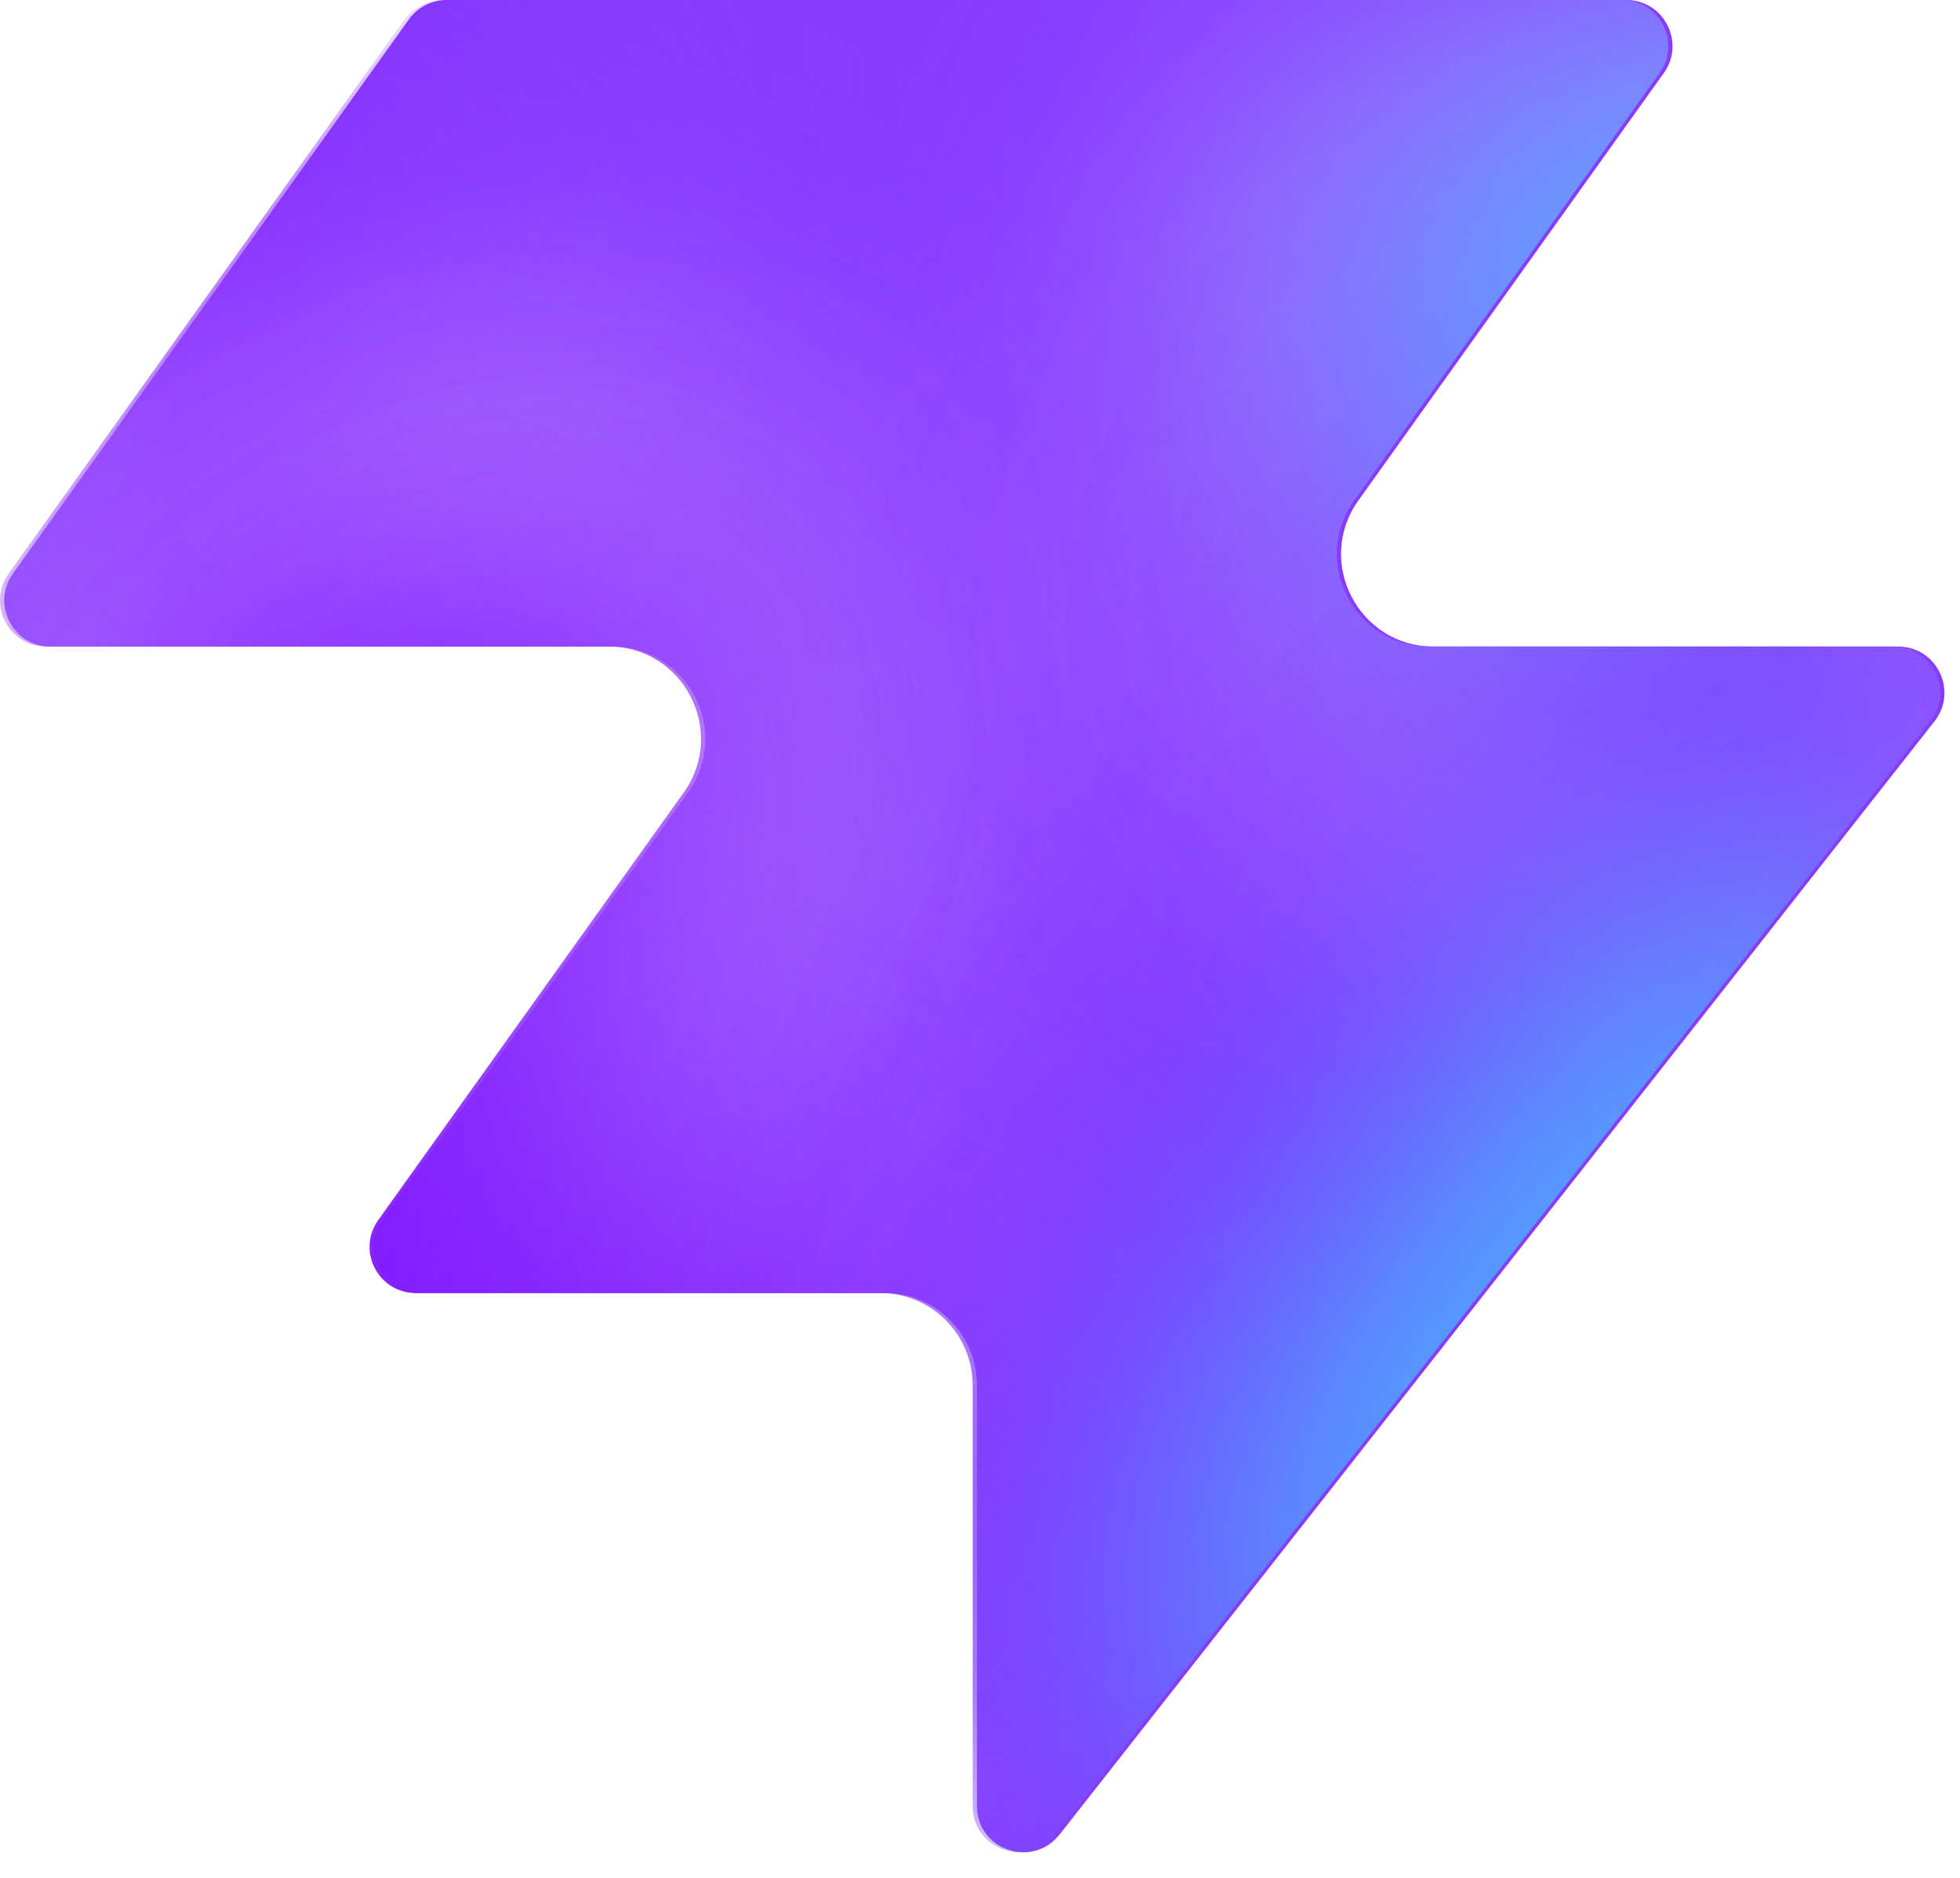
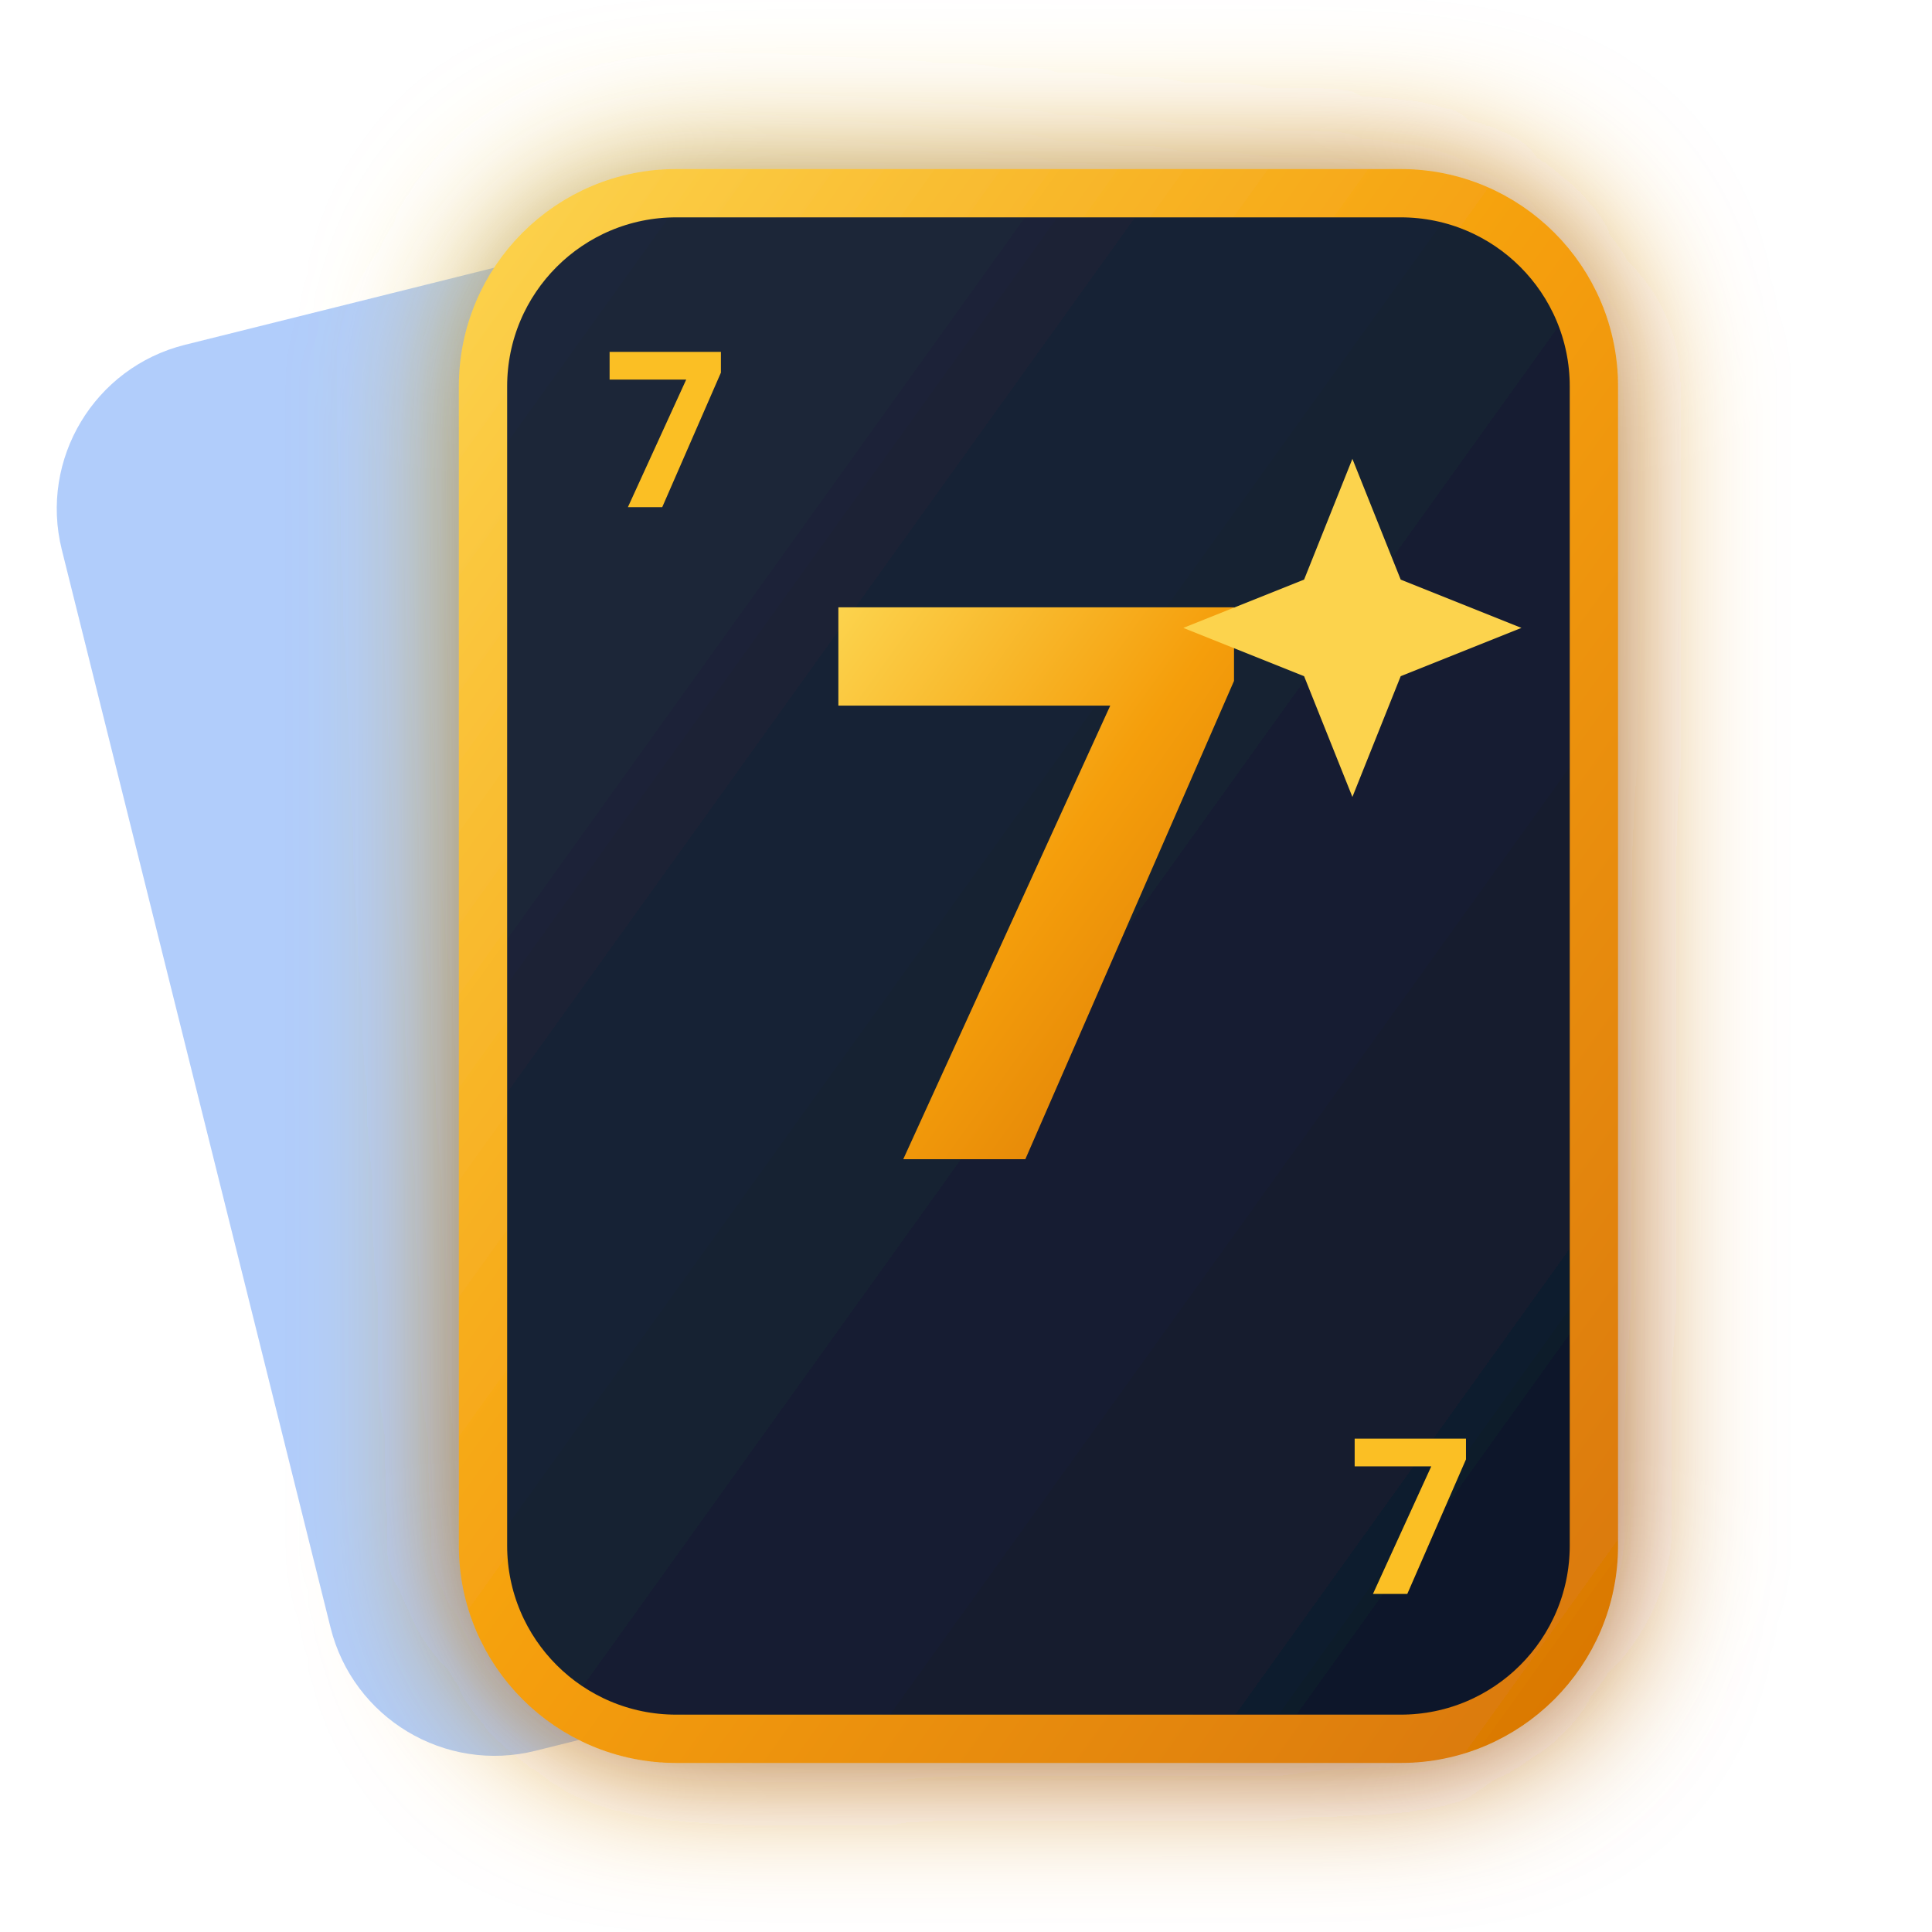
- <svg xmlns="http://www.w3.org/2000/svg" width="48" height="46" fill="none" viewBox="0 0 48 46">
-   <path fill="#863bff" d="M25.946 44.938c-.664.845-2.021.375-2.021-.698V33.937a2.26 2.26 0 0 0-2.262-2.262H10.287c-.92 0-1.456-1.04-.92-1.788l7.48-10.471c1.07-1.497 0-3.578-1.842-3.578H1.237c-.92 0-1.456-1.04-.92-1.788L10.013.474c.214-.297.556-.474.92-.474h28.894c.92 0 1.456 1.04.92 1.788l-7.48 10.471c-1.07 1.498 0 3.579 1.842 3.579h11.377c.943 0 1.473 1.088.89 1.83L25.947 44.94z" style="fill:#863bff;fill:color(display-p3 .525 .23 1);fill-opacity:1" />
-   <mask id="a" width="48" height="46" x="0" y="0" maskUnits="userSpaceOnUse" style="mask-type:alpha">
-     <path fill="#000" d="M25.842 44.938c-.664.844-2.021.375-2.021-.698V33.937a2.26 2.26 0 0 0-2.262-2.262H10.183c-.92 0-1.456-1.04-.92-1.788l7.48-10.471c1.07-1.498 0-3.579-1.842-3.579H1.133c-.92 0-1.456-1.04-.92-1.787L9.91.473c.214-.297.556-.474.92-.474h28.894c.92 0 1.456 1.04.92 1.788l-7.48 10.471c-1.07 1.498 0 3.578 1.842 3.578h11.377c.943 0 1.473 1.088.89 1.832L25.843 44.94z" style="fill:#000;fill-opacity:1" />
-   </mask>
-   <g mask="url(#a)">
-     <g filter="url(#b)">
-       <ellipse cx="5.508" cy="14.704" fill="#ede6ff" rx="5.508" ry="14.704" style="fill:#ede6ff;fill:color(display-p3 .927 .903 1);fill-opacity:1" transform="matrix(.00324 1 1 -.00324 -4.47 31.516)" />
-     </g>
-     <g filter="url(#c)">
-       <ellipse cx="10.399" cy="29.851" fill="#ede6ff" rx="10.399" ry="29.851" style="fill:#ede6ff;fill:color(display-p3 .927 .903 1);fill-opacity:1" transform="matrix(.00324 1 1 -.00324 -39.328 7.883)" />
-     </g>
-     <g filter="url(#d)">
-       <ellipse cx="5.508" cy="30.487" fill="#7e14ff" rx="5.508" ry="30.487" style="fill:#7e14ff;fill:color(display-p3 .492 .077 1);fill-opacity:1" transform="rotate(89.814 -25.913 -14.639)scale(1 -1)" />
-     </g>
-     <g filter="url(#e)">
-       <ellipse cx="5.508" cy="30.599" fill="#7e14ff" rx="5.508" ry="30.599" style="fill:#7e14ff;fill:color(display-p3 .492 .077 1);fill-opacity:1" transform="rotate(89.814 -32.644 -3.334)scale(1 -1)" />
-     </g>
-     <g filter="url(#f)">
-       <ellipse cx="5.508" cy="30.599" fill="#7e14ff" rx="5.508" ry="30.599" style="fill:#7e14ff;fill:color(display-p3 .492 .077 1);fill-opacity:1" transform="matrix(.00324 1 1 -.00324 -34.34 30.47)" />
-     </g>
-     <g filter="url(#g)">
-       <ellipse cx="14.072" cy="22.078" fill="#ede6ff" rx="14.072" ry="22.078" style="fill:#ede6ff;fill:color(display-p3 .927 .903 1);fill-opacity:1" transform="rotate(93.35 24.506 48.493)scale(-1 1)" />
-     </g>
-     <g filter="url(#h)">
-       <ellipse cx="3.47" cy="21.501" fill="#7e14ff" rx="3.47" ry="21.501" style="fill:#7e14ff;fill:color(display-p3 .492 .077 1);fill-opacity:1" transform="rotate(89.009 28.708 47.59)scale(-1 1)" />
-     </g>
-     <g filter="url(#i)">
-       <ellipse cx="3.47" cy="21.501" fill="#7e14ff" rx="3.47" ry="21.501" style="fill:#7e14ff;fill:color(display-p3 .492 .077 1);fill-opacity:1" transform="rotate(89.009 28.708 47.59)scale(-1 1)" />
-     </g>
-     <g filter="url(#j)">
-       <ellipse cx=".387" cy="8.972" fill="#7e14ff" rx="4.407" ry="29.108" style="fill:#7e14ff;fill:color(display-p3 .492 .077 1);fill-opacity:1" transform="rotate(39.51 .387 8.972)" />
-     </g>
-     <g filter="url(#k)">
-       <ellipse cx="47.523" cy="-6.092" fill="#7e14ff" rx="4.407" ry="29.108" style="fill:#7e14ff;fill:color(display-p3 .492 .077 1);fill-opacity:1" transform="rotate(37.892 47.523 -6.092)" />
-     </g>
-     <g filter="url(#l)">
-       <ellipse cx="41.412" cy="6.333" fill="#47bfff" rx="5.971" ry="9.665" style="fill:#47bfff;fill:color(display-p3 .28 .748 1);fill-opacity:1" transform="rotate(37.892 41.412 6.333)" />
-     </g>
-     <g filter="url(#m)">
-       <ellipse cx="-1.879" cy="38.332" fill="#7e14ff" rx="4.407" ry="29.108" style="fill:#7e14ff;fill:color(display-p3 .492 .077 1);fill-opacity:1" transform="rotate(37.892 -1.88 38.332)" />
-     </g>
-     <g filter="url(#n)">
-       <ellipse cx="-1.879" cy="38.332" fill="#7e14ff" rx="4.407" ry="29.108" style="fill:#7e14ff;fill:color(display-p3 .492 .077 1);fill-opacity:1" transform="rotate(37.892 -1.88 38.332)" />
-     </g>
-     <g filter="url(#o)">
-       <ellipse cx="35.651" cy="29.907" fill="#7e14ff" rx="4.407" ry="29.108" style="fill:#7e14ff;fill:color(display-p3 .492 .077 1);fill-opacity:1" transform="rotate(37.892 35.651 29.907)" />
-     </g>
-     <g filter="url(#p)">
-       <ellipse cx="38.418" cy="32.4" fill="#47bfff" rx="5.971" ry="15.297" style="fill:#47bfff;fill:color(display-p3 .28 .748 1);fill-opacity:1" transform="rotate(37.892 38.418 32.4)" />
-     </g>
-   </g>
+ <svg xmlns="http://www.w3.org/2000/svg" viewBox="0 0 160 160" width="160" height="160">
  <defs>
-     <filter id="b" width="60.045" height="41.654" x="-19.77" y="16.149" color-interpolation-filters="sRGB" filterUnits="userSpaceOnUse">
-       <feFlood flood-opacity="0" result="BackgroundImageFix" />
-       <feBlend in="SourceGraphic" in2="BackgroundImageFix" result="shape" />
-       <feGaussianBlur result="effect1_foregroundBlur_2002_17158" stdDeviation="7.659" />
-     </filter>
-     <filter id="c" width="90.34" height="51.437" x="-54.613" y="-7.533" color-interpolation-filters="sRGB" filterUnits="userSpaceOnUse">
-       <feFlood flood-opacity="0" result="BackgroundImageFix" />
-       <feBlend in="SourceGraphic" in2="BackgroundImageFix" result="shape" />
-       <feGaussianBlur result="effect1_foregroundBlur_2002_17158" stdDeviation="7.659" />
-     </filter>
-     <filter id="d" width="79.355" height="29.4" x="-49.64" y="2.03" color-interpolation-filters="sRGB" filterUnits="userSpaceOnUse">
-       <feFlood flood-opacity="0" result="BackgroundImageFix" />
-       <feBlend in="SourceGraphic" in2="BackgroundImageFix" result="shape" />
-       <feGaussianBlur result="effect1_foregroundBlur_2002_17158" stdDeviation="4.596" />
-     </filter>
-     <filter id="e" width="79.579" height="29.4" x="-45.045" y="20.029" color-interpolation-filters="sRGB" filterUnits="userSpaceOnUse">
-       <feFlood flood-opacity="0" result="BackgroundImageFix" />
-       <feBlend in="SourceGraphic" in2="BackgroundImageFix" result="shape" />
-       <feGaussianBlur result="effect1_foregroundBlur_2002_17158" stdDeviation="4.596" />
-     </filter>
-     <filter id="f" width="79.579" height="29.4" x="-43.513" y="21.178" color-interpolation-filters="sRGB" filterUnits="userSpaceOnUse">
-       <feFlood flood-opacity="0" result="BackgroundImageFix" />
-       <feBlend in="SourceGraphic" in2="BackgroundImageFix" result="shape" />
-       <feGaussianBlur result="effect1_foregroundBlur_2002_17158" stdDeviation="4.596" />
-     </filter>
-     <filter id="g" width="74.749" height="58.852" x="15.756" y="-17.901" color-interpolation-filters="sRGB" filterUnits="userSpaceOnUse">
-       <feFlood flood-opacity="0" result="BackgroundImageFix" />
-       <feBlend in="SourceGraphic" in2="BackgroundImageFix" result="shape" />
-       <feGaussianBlur result="effect1_foregroundBlur_2002_17158" stdDeviation="7.659" />
-     </filter>
-     <filter id="h" width="61.377" height="25.362" x="23.548" y="2.284" color-interpolation-filters="sRGB" filterUnits="userSpaceOnUse">
-       <feFlood flood-opacity="0" result="BackgroundImageFix" />
-       <feBlend in="SourceGraphic" in2="BackgroundImageFix" result="shape" />
-       <feGaussianBlur result="effect1_foregroundBlur_2002_17158" stdDeviation="4.596" />
-     </filter>
-     <filter id="i" width="61.377" height="25.362" x="23.548" y="2.284" color-interpolation-filters="sRGB" filterUnits="userSpaceOnUse">
-       <feFlood flood-opacity="0" result="BackgroundImageFix" />
-       <feBlend in="SourceGraphic" in2="BackgroundImageFix" result="shape" />
-       <feGaussianBlur result="effect1_foregroundBlur_2002_17158" stdDeviation="4.596" />
-     </filter>
-     <filter id="j" width="56.045" height="63.649" x="-27.636" y="-22.853" color-interpolation-filters="sRGB" filterUnits="userSpaceOnUse">
-       <feFlood flood-opacity="0" result="BackgroundImageFix" />
-       <feBlend in="SourceGraphic" in2="BackgroundImageFix" result="shape" />
-       <feGaussianBlur result="effect1_foregroundBlur_2002_17158" stdDeviation="4.596" />
-     </filter>
-     <filter id="k" width="54.814" height="64.646" x="20.116" y="-38.415" color-interpolation-filters="sRGB" filterUnits="userSpaceOnUse">
-       <feFlood flood-opacity="0" result="BackgroundImageFix" />
-       <feBlend in="SourceGraphic" in2="BackgroundImageFix" result="shape" />
-       <feGaussianBlur result="effect1_foregroundBlur_2002_17158" stdDeviation="4.596" />
-     </filter>
-     <filter id="l" width="33.541" height="35.313" x="24.641" y="-11.323" color-interpolation-filters="sRGB" filterUnits="userSpaceOnUse">
-       <feFlood flood-opacity="0" result="BackgroundImageFix" />
-       <feBlend in="SourceGraphic" in2="BackgroundImageFix" result="shape" />
-       <feGaussianBlur result="effect1_foregroundBlur_2002_17158" stdDeviation="4.596" />
-     </filter>
-     <filter id="m" width="54.814" height="64.646" x="-29.286" y="6.009" color-interpolation-filters="sRGB" filterUnits="userSpaceOnUse">
-       <feFlood flood-opacity="0" result="BackgroundImageFix" />
-       <feBlend in="SourceGraphic" in2="BackgroundImageFix" result="shape" />
-       <feGaussianBlur result="effect1_foregroundBlur_2002_17158" stdDeviation="4.596" />
-     </filter>
-     <filter id="n" width="54.814" height="64.646" x="-29.286" y="6.009" color-interpolation-filters="sRGB" filterUnits="userSpaceOnUse">
-       <feFlood flood-opacity="0" result="BackgroundImageFix" />
-       <feBlend in="SourceGraphic" in2="BackgroundImageFix" result="shape" />
-       <feGaussianBlur result="effect1_foregroundBlur_2002_17158" stdDeviation="4.596" />
-     </filter>
-     <filter id="o" width="54.814" height="64.646" x="8.244" y="-2.416" color-interpolation-filters="sRGB" filterUnits="userSpaceOnUse">
-       <feFlood flood-opacity="0" result="BackgroundImageFix" />
-       <feBlend in="SourceGraphic" in2="BackgroundImageFix" result="shape" />
-       <feGaussianBlur result="effect1_foregroundBlur_2002_17158" stdDeviation="4.596" />
-     </filter>
-     <filter id="p" width="39.409" height="43.623" x="18.713" y="10.588" color-interpolation-filters="sRGB" filterUnits="userSpaceOnUse">
-       <feFlood flood-opacity="0" result="BackgroundImageFix" />
-       <feBlend in="SourceGraphic" in2="BackgroundImageFix" result="shape" />
-       <feGaussianBlur result="effect1_foregroundBlur_2002_17158" stdDeviation="4.596" />
+     <linearGradient id="cardGrad" x1="0%" y1="0%" x2="100%" y2="100%">
+       <stop offset="0%" stop-color="#1E293B" />
+       <stop offset="100%" stop-color="#0F172A" />
+     </linearGradient>
+     <linearGradient id="goldGrad" x1="0%" y1="0%" x2="100%" y2="100%">
+       <stop offset="0%" stop-color="#FCD34D" />
+       <stop offset="50%" stop-color="#F59E0B" />
+       <stop offset="100%" stop-color="#D97706" />
+     </linearGradient>
+     <filter id="glow" x="-20%" y="-20%" width="140%" height="140%">
+       <feGaussianBlur stdDeviation="6" result="blur" />
+       <feComposite in="SourceGraphic" in2="blur" operator="over" />
    </filter>
  </defs>
+   <rect x="15" y="20" width="85" height="120" rx="14" fill="#3B82F6" opacity="0.4" transform="rotate(-14 57 80)" />
+   <rect x="40" y="16" width="92" height="128" rx="16" fill="url(#cardGrad)" stroke="url(#goldGrad)" stroke-width="4" filter="url(#glow)" />
+   <text x="50" y="42" font-family="'Space Grotesk', 'Impact', sans-serif" font-size="18" font-weight="900" fill="#FBBF24">7</text>
+   <text x="122" y="132" font-family="'Space Grotesk', 'Impact', sans-serif" font-size="18" font-weight="900" fill="#FBBF24" text-anchor="end">7</text>
+   <text x="86" y="96" font-family="'Space Grotesk', 'Arial Black', sans-serif" font-size="64" font-weight="900" fill="url(#goldGrad)" text-anchor="middle" letter-spacing="-2">7</text>
+   <polygon points="112,38 116,48 126,52 116,56 112,66 108,56 98,52 108,48" fill="#FCD34D" />
</svg>
